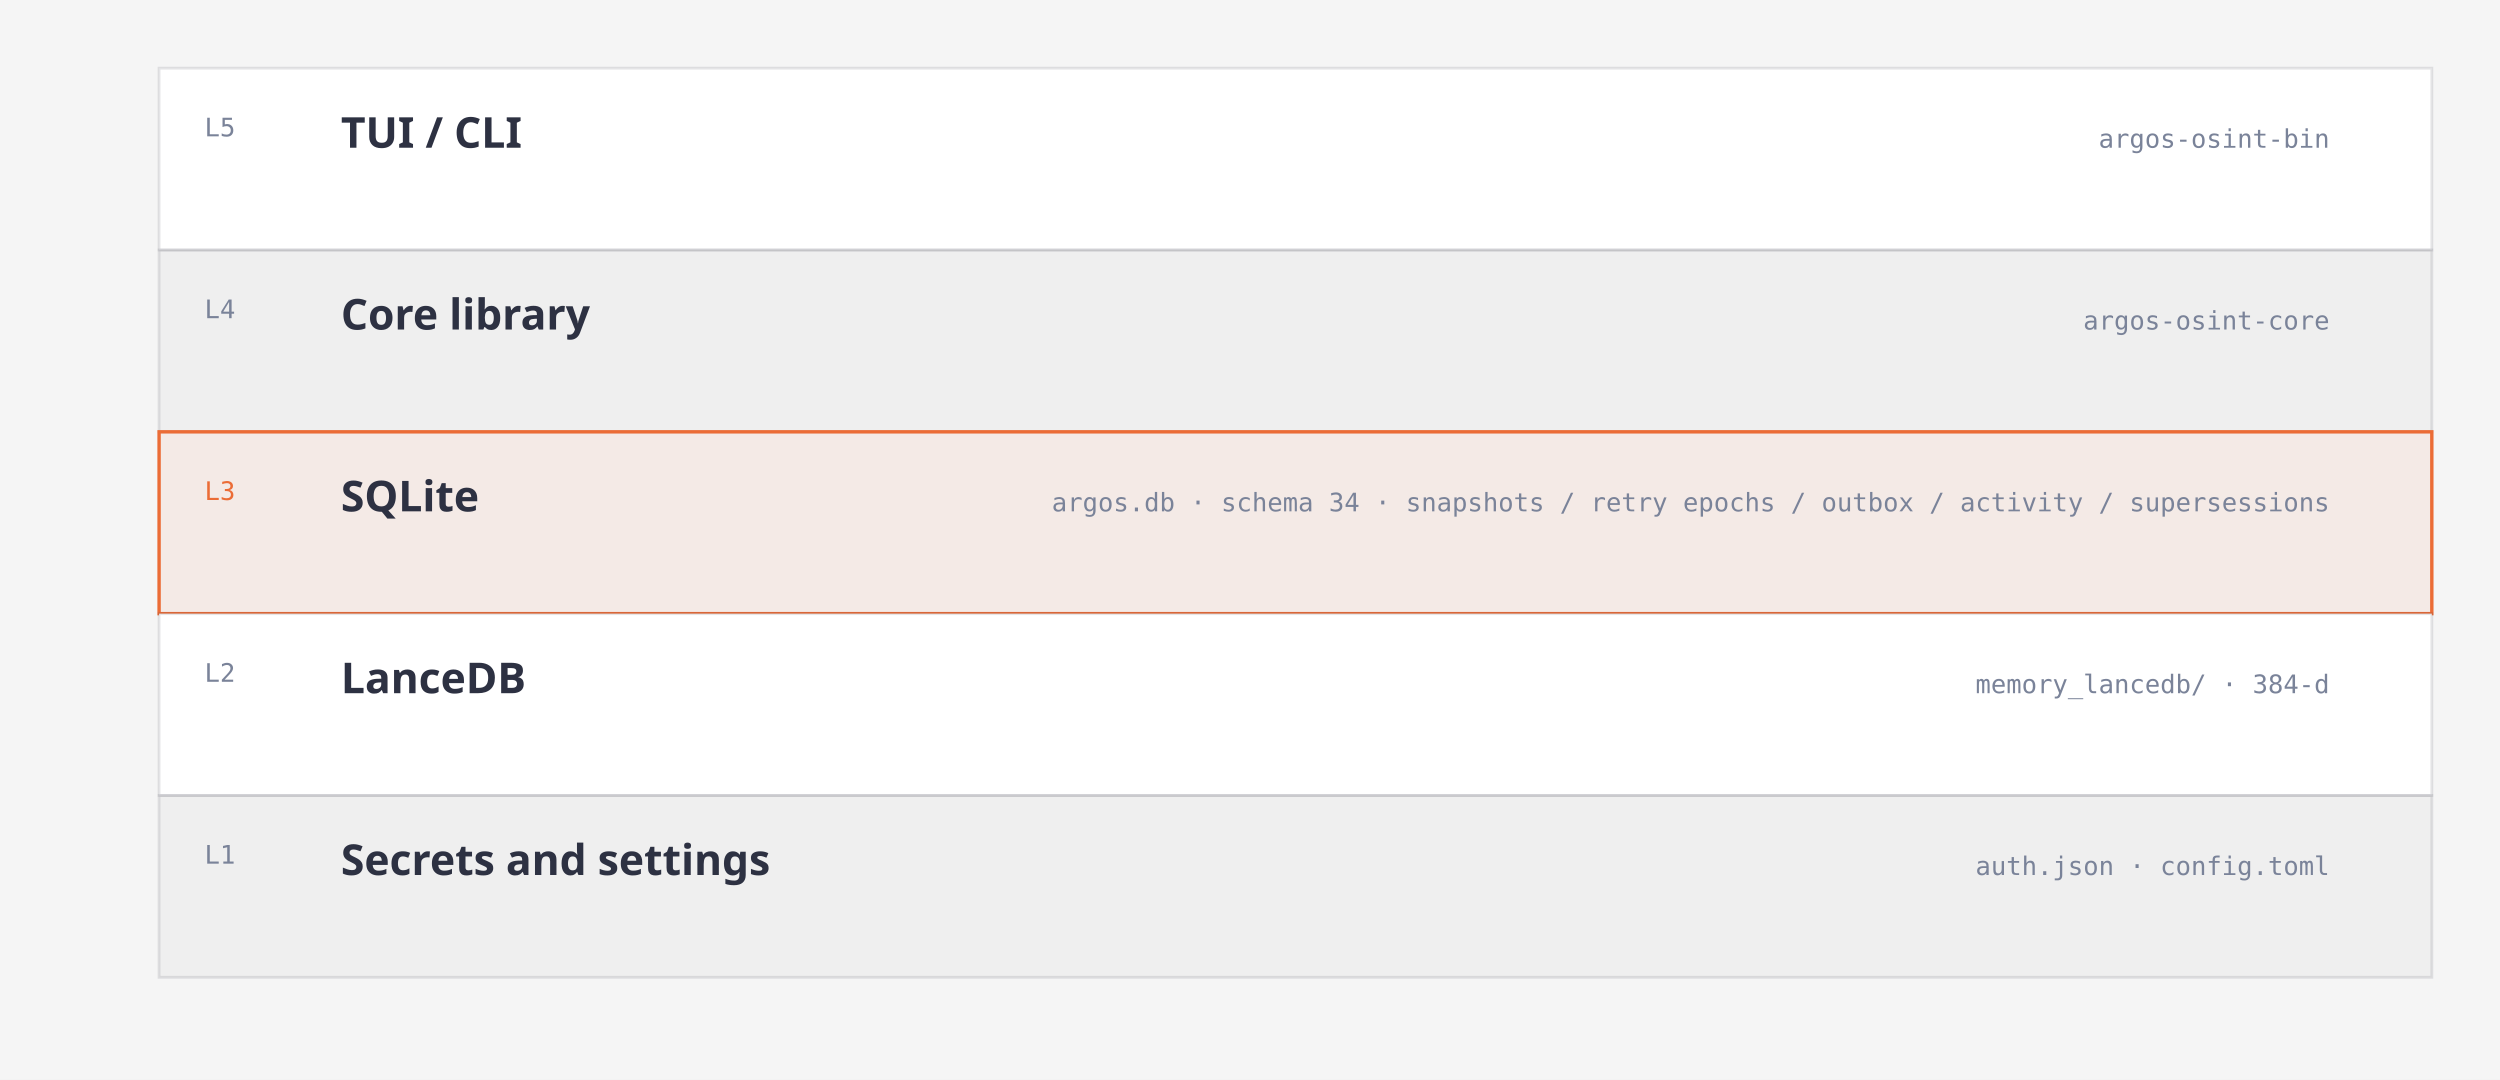
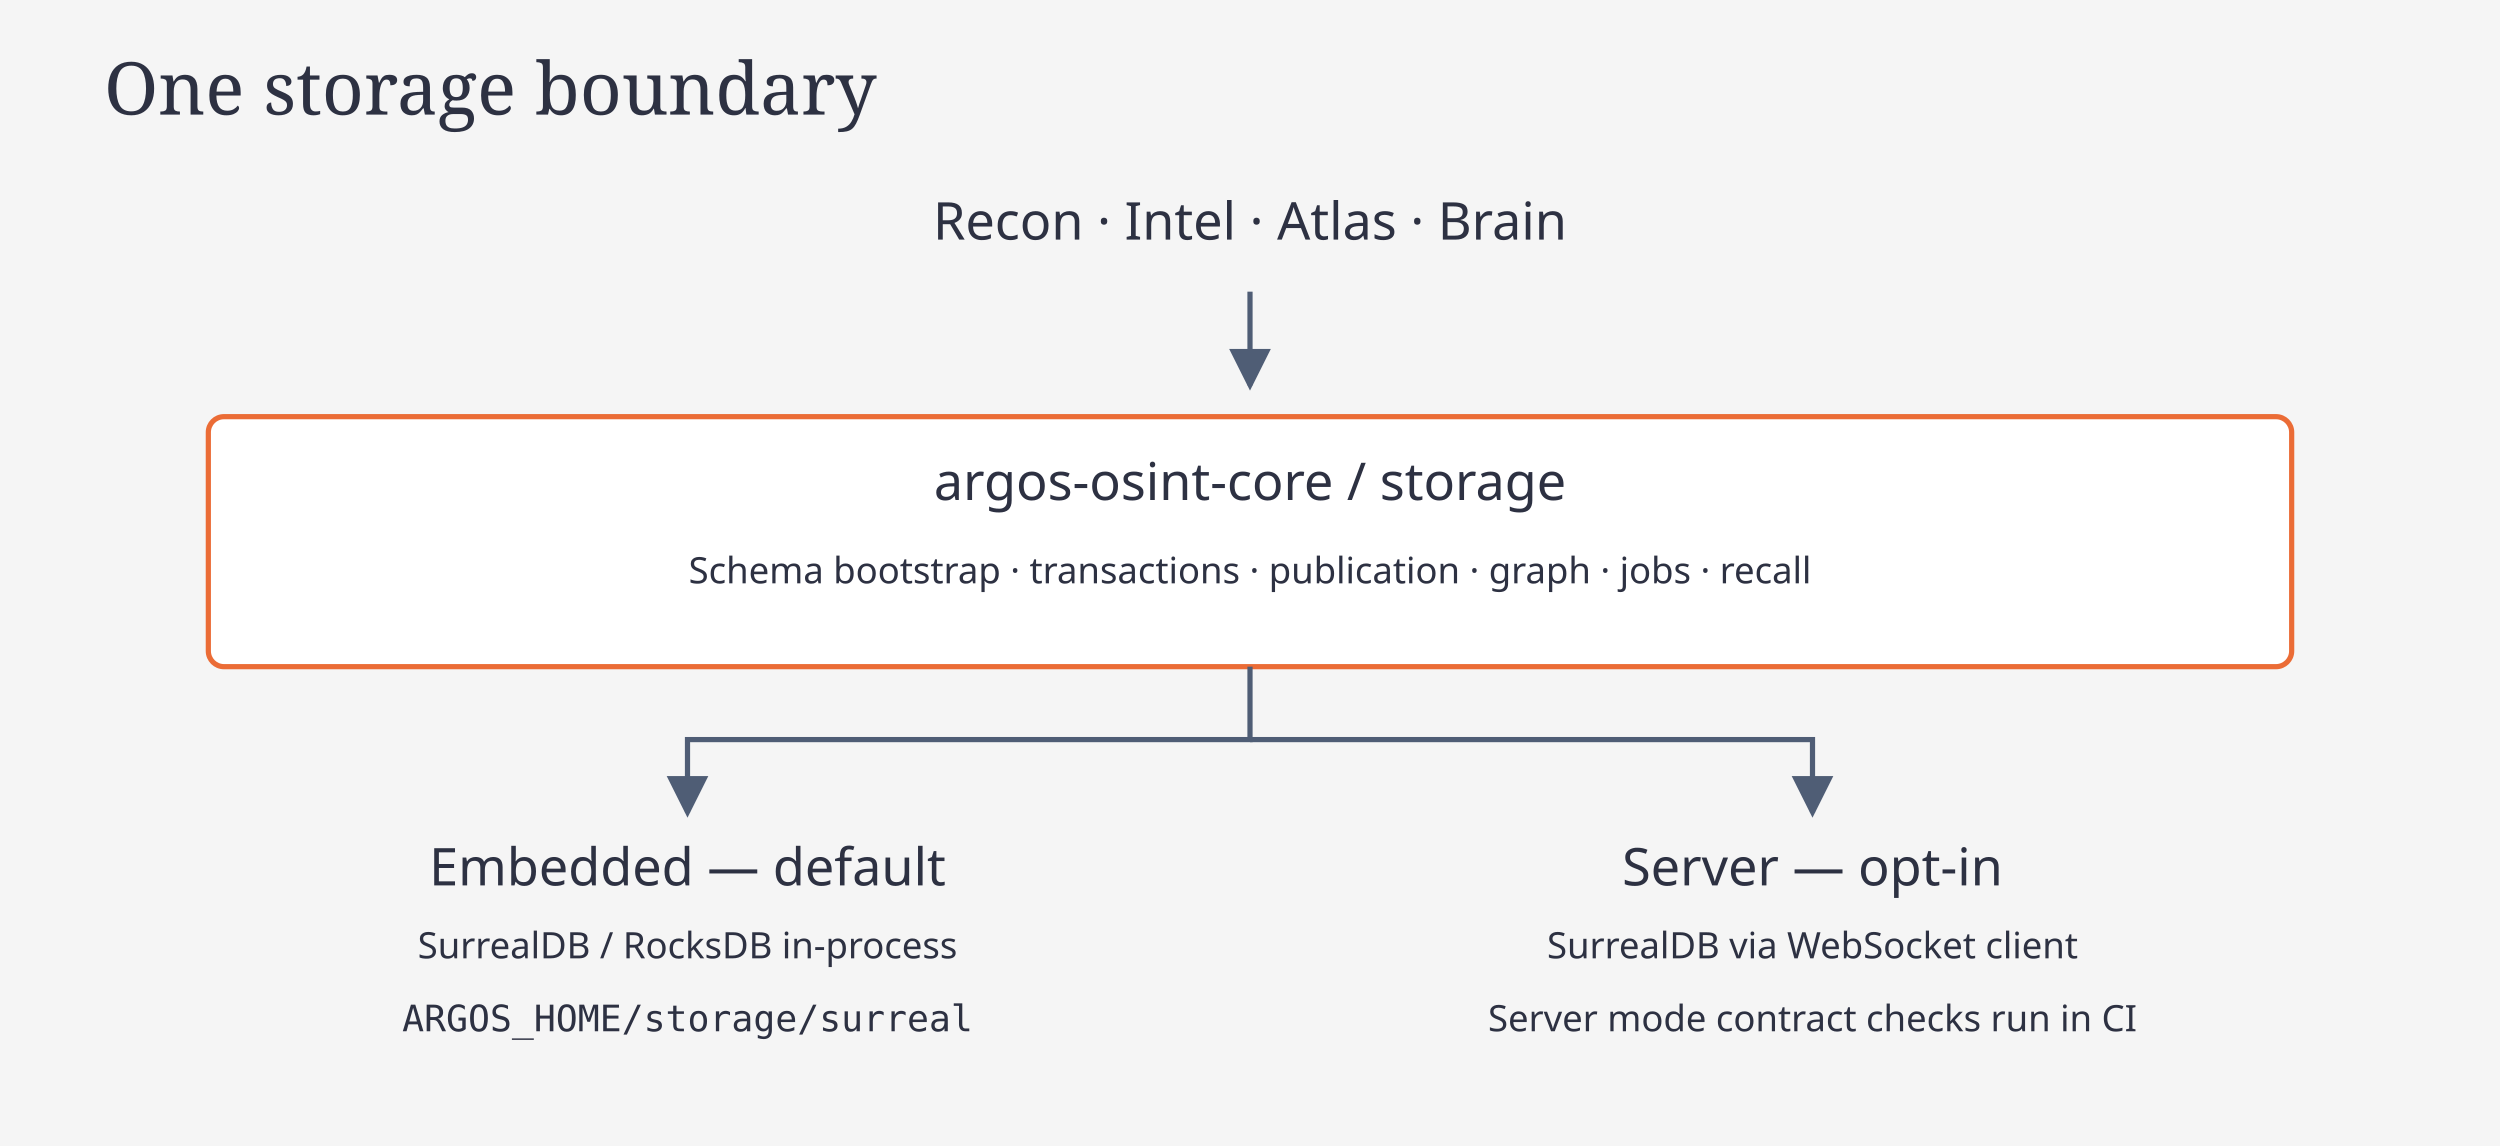
- <svg xmlns="http://www.w3.org/2000/svg" role="img" aria-labelledby="persistence-title persistence-desc" viewBox="0 0 880 380">
+ <svg xmlns="http://www.w3.org/2000/svg" viewBox="0 0 960 440" role="img" aria-labelledby="persistence-title persistence-desc">
  <defs>
-     <marker id="arrow" markerWidth="8" markerHeight="6" refX="7" refY="3" orient="auto">
-       <polygon points="0 0, 8 3, 0 6" fill="#4f5d75" />
-     </marker>
-     <marker id="arrow-accent" markerWidth="8" markerHeight="6" refX="7" refY="3" orient="auto">
-       <polygon points="0 0, 8 3, 0 6" fill="#eb6c36" />
-     </marker>
-     <marker id="arrow-link" markerWidth="8" markerHeight="6" refX="7" refY="3" orient="auto">
-       <polygon points="0 0, 8 3, 0 6" fill="#2e5aa8" />
+     <marker id="arrow" markerWidth="8" markerHeight="8" refX="7" refY="4" orient="auto">
+       <path d="M0 0L8 4L0 8Z" fill="#4f5d75" />
    </marker>
  </defs>
-   <rect width="880" height="380" fill="#f5f5f5" />
-   <text x="24" y="40" font-family="Geist Mono,ui-monospace,monospace" font-size="8" fill="#7a8399" transform="rotate(-90 24 200)">FILES ↓</text>
-   <rect x="56" y="24" width="800" height="64" fill="#fff" stroke="rgba(45,49,66,0.12)" />
-   <text x="72" y="48" font-family="Geist Mono,ui-monospace,monospace" font-size="9" fill="#7a8399">L5</text>
-   <text x="120" y="52" font-family="Geist,system-ui,sans-serif" font-size="15" font-weight="600" fill="#2d3142">TUI / CLI</text>
-   <text x="820" y="52" text-anchor="end" font-family="Geist Mono,ui-monospace,monospace" font-size="9" fill="#7a8399">argos-osint-bin</text>
-   <rect x="56" y="88" width="800" height="64" fill="rgba(45,49,66,0.03)" stroke="rgba(45,49,66,0.12)" />
-   <text x="72" y="112" font-family="Geist Mono,ui-monospace,monospace" font-size="9" fill="#7a8399">L4</text>
-   <text x="120" y="116" font-family="Geist,system-ui,sans-serif" font-size="15" font-weight="600" fill="#2d3142">Core library</text>
-   <text x="820" y="116" text-anchor="end" font-family="Geist Mono,ui-monospace,monospace" font-size="9" fill="#7a8399">argos-osint-core</text>
-   <rect x="56" y="152" width="800" height="64" fill="rgba(235,108,54,0.08)" stroke="#eb6c36" stroke-width="1.2" />
-   <text x="72" y="176" font-family="Geist Mono,ui-monospace,monospace" font-size="9" fill="#eb6c36">L3</text>
-   <text x="120" y="180" font-family="Geist,system-ui,sans-serif" font-size="15" font-weight="600" fill="#2d3142">SQLite</text>
-   <text x="820" y="180" text-anchor="end" font-family="Geist Mono,ui-monospace,monospace" font-size="9" fill="#7a8399">argos.db · schema 34 · snapshots / retry epochs / outbox / activity / supersessions</text>
-   <rect x="56" y="216" width="800" height="64" fill="#fff" stroke="rgba(45,49,66,0.12)" />
-   <text x="72" y="240" font-family="Geist Mono,ui-monospace,monospace" font-size="9" fill="#7a8399">L2</text>
-   <text x="120" y="244" font-family="Geist,system-ui,sans-serif" font-size="15" font-weight="600" fill="#2d3142">LanceDB</text>
-   <text x="820" y="244" text-anchor="end" font-family="Geist Mono,ui-monospace,monospace" font-size="9" fill="#7a8399">memory_lancedb/ · 384-d</text>
-   <rect x="56" y="280" width="800" height="64" fill="rgba(45,49,66,0.03)" stroke="rgba(45,49,66,0.12)" />
-   <text x="72" y="304" font-family="Geist Mono,ui-monospace,monospace" font-size="9" fill="#7a8399">L1</text>
-   <text x="120" y="308" font-family="Geist,system-ui,sans-serif" font-size="15" font-weight="600" fill="#2d3142">Secrets and settings</text>
-   <text x="820" y="308" text-anchor="end" font-family="Geist Mono,ui-monospace,monospace" font-size="9" fill="#7a8399">auth.json · config.toml</text>
+   <rect width="960" height="440" fill="#f5f5f5" />
+   <style>text{font-family:Geist,system-ui,sans-serif;fill:#2d3142}.title{font-family:'Instrument Serif',Georgia,serif;font-size:28px}.label{font-size:20px}.note{font-size:14px}.path{font-family:'Geist Mono',monospace;font-size:14px}.line{fill:none;stroke:#4f5d75;stroke-width:2;marker-end:url(#arrow)}</style>
+   <text x="40" y="44" class="title">One storage boundary</text>
+   <text x="480" y="92" text-anchor="middle" class="label">Recon · Intel · Atlas · Brain</text>
+   <path d="M480 112V148" class="line" />
+   <rect x="80" y="160" width="800" height="96" rx="6" fill="white" stroke="#eb6c36" stroke-width="2" />
+   <text x="480" y="192" text-anchor="middle" class="label">argos-osint-core / storage</text>
+   <text x="480" y="224" text-anchor="middle" class="note">Schema bootstrap · transactions · publication · graph · jobs · recall</text>
+   <path d="M480 256V284H264V312" class="line" />
+   <path d="M480 284H696V312" class="line" />
+   <text x="264" y="340" text-anchor="middle" class="label">Embedded — default</text>
+   <text x="264" y="368" text-anchor="middle" class="note">SurrealDB / RocksDB in-process</text>
+   <text x="264" y="396" text-anchor="middle" class="path">ARGOS_HOME/storage/surreal</text>
+   <text x="696" y="340" text-anchor="middle" class="label">Server — opt-in</text>
+   <text x="696" y="368" text-anchor="middle" class="note">SurrealDB via WebSocket client</text>
+   <text x="696" y="396" text-anchor="middle" class="note">Server mode contract checks run in CI</text>
</svg>
